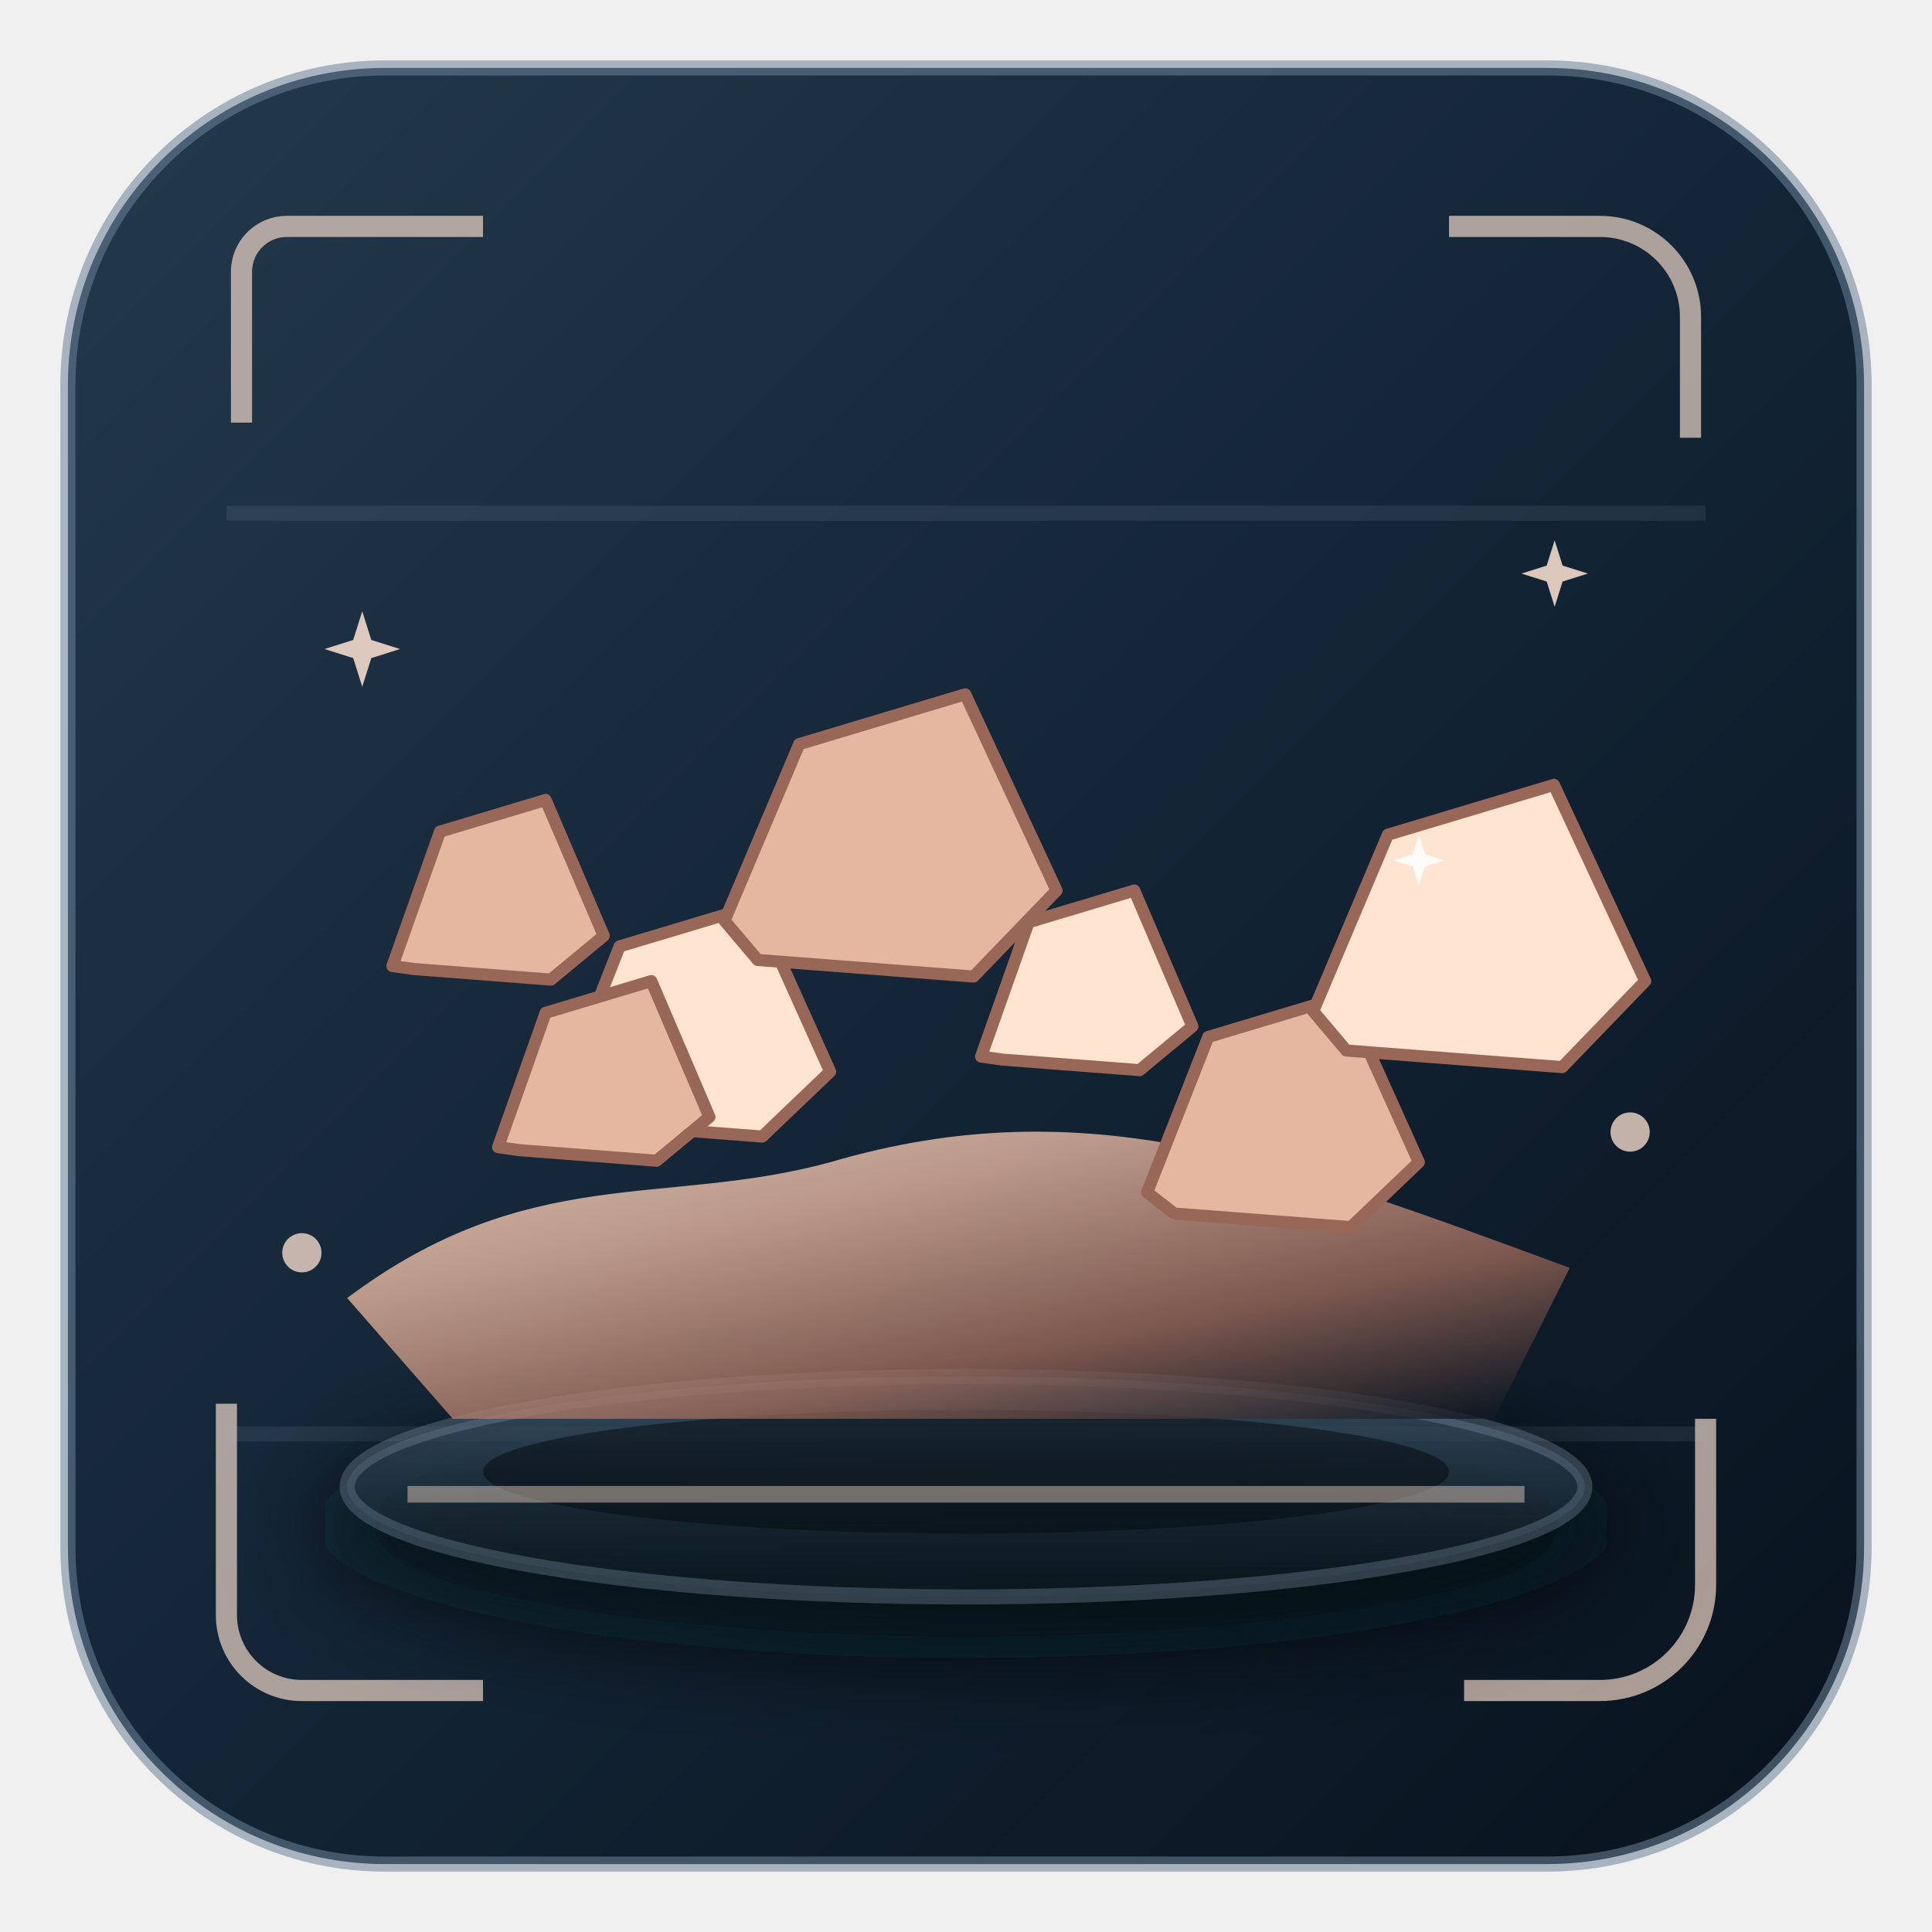
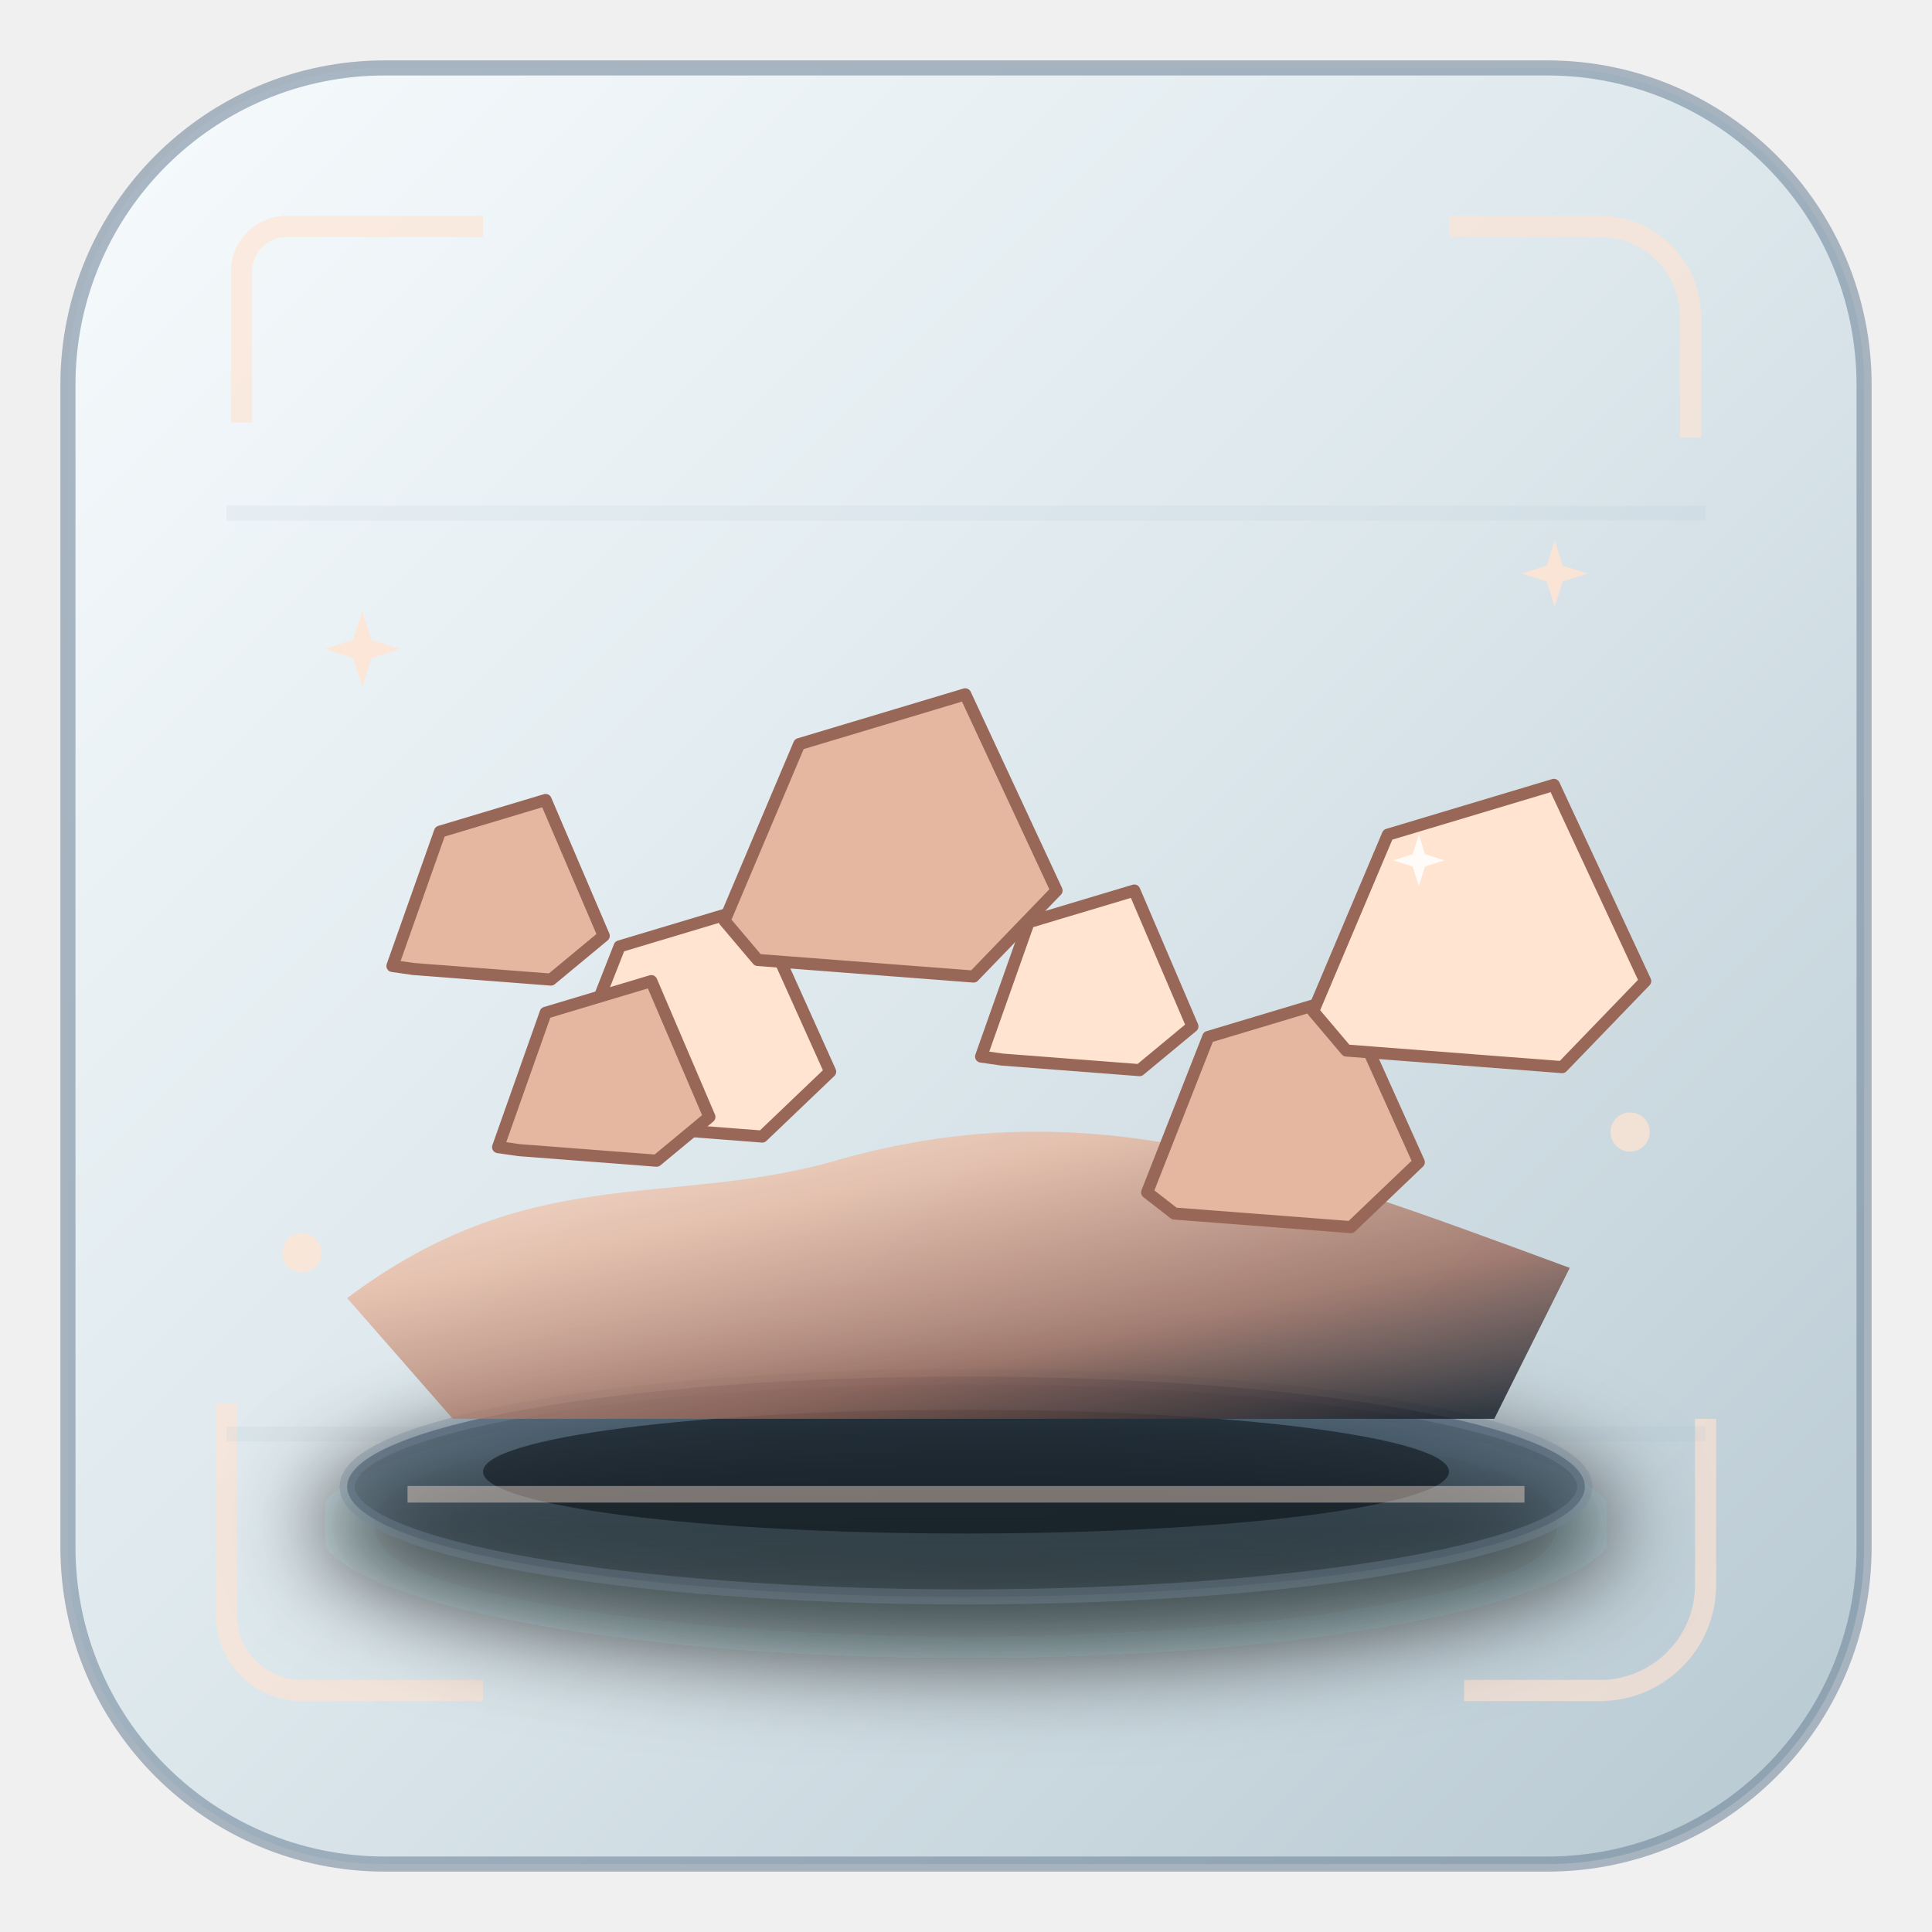
<svg xmlns="http://www.w3.org/2000/svg" width="128" height="128" viewBox="0 0 128 128" role="img" aria-labelledby="omega-coral-aggregate-title omega-coral-aggregate-desc" data-omega-icon-kind="resource" data-omega-icon-id="coral_aggregate">
  <defs>
    <linearGradient id="omega-coral-aggregate-bg" x1="0" y1="0" x2="1" y2="1">
-       <stop offset="0" stop-color="#24394c" />
-       <stop offset=".5" stop-color="#132536" />
-       <stop offset="1" stop-color="#08121d" />
+       <stop offset="0" stop-color="#f7fbfd" />
+       <stop offset=".5" stop-color="#dce7ec" />
+       <stop offset="1" stop-color="#b7c8d1" />
    </linearGradient>
    <linearGradient id="omega-coral-aggregate-metal" x1="0" y1="0" x2=".9" y2="1">
      <stop offset="0" stop-color="#ffe4d2" />
      <stop offset=".32" stop-color="#e6b7a0" />
      <stop offset=".7" stop-color="#996758" />
      <stop offset="1" stop-color="#141b24" />
    </linearGradient>
    <linearGradient id="omega-coral-aggregate-top" x1="0" y1="0" x2="1" y2="1">
      <stop offset="0" stop-color="#ffffff" stop-opacity=".9" />
      <stop offset=".22" stop-color="#ffe4d2" />
      <stop offset="1" stop-color="#e6b7a0" />
    </linearGradient>
    <linearGradient id="omega-coral-aggregate-side" x1="0" y1="0" x2="1" y2=".7">
      <stop offset="0" stop-color="#e6b7a0" />
      <stop offset="1" stop-color="#996758" />
    </linearGradient>
    <linearGradient id="omega-coral-aggregate-floor" x1="0" y1="0" x2="0" y2="1">
      <stop offset="0" stop-color="#41576b" stop-opacity=".85" />
      <stop offset="1" stop-color="#172534" stop-opacity=".25" />
    </linearGradient>
    <filter id="omega-coral-aggregate-shadow" x="-40%" y="-40%" width="180%" height="200%">
      <feGaussianBlur stdDeviation="3.1" />
    </filter>
  </defs>
  <rect x="4.5" y="4.5" width="119" height="119" rx="21" fill="url(#omega-coral-aggregate-bg)" stroke="#6b8297" stroke-opacity=".55" stroke-width="1" />
  <path d="M16 28V18a3 3 0 0 1 3-3h13M96 15h10a6 6 0 0 1 6 6v8M15 93v14a5 5 0 0 0 5 5h12M97 112h9a7 7 0 0 0 7-7V94" fill="none" stroke="#ffe4d2" stroke-opacity=".65" stroke-width="1.4" />
  <path d="M15 34H113M15 95H113" stroke="#a5bac8" stroke-opacity=".11" />
  <ellipse cx="64" cy="101" rx="43" ry="8.8" fill="#02070d" opacity=".7" filter="url(#omega-coral-aggregate-shadow)" />
  <ellipse cx="64" cy="98.5" rx="41" ry="7.3" fill="url(#omega-coral-aggregate-floor)" stroke="#75889a" stroke-opacity=".38" />
  <ellipse cx="64" cy="97.5" rx="32" ry="4.1" fill="#030a10" opacity=".52" />
  <path d="M23 86c12-9 21-6 32-9 17-5 30 0 49 7l-5 10H30Z" fill="url(#omega-coral-aggregate-metal)" opacity=".8" />
  <path d="M26 64 29.15 55.1 36.15 53 40 62 36.5 64.9 27.4 64.2Z" fill="#e6b7a0" stroke="#996758" stroke-width=".8" stroke-linejoin="round" />
  <path d="M37 73 41.05 62.7 50.05 60 55 71 50.5 75.3 38.8 74.4Z" fill="#ffe4d2" stroke="#996758" stroke-width=".8" stroke-linejoin="round" />
  <path d="M48 61 52.95 49.3 63.95 46 70 59 64.5 64.7 50.2 63.6Z" fill="#e6b7a0" stroke="#996758" stroke-width=".8" stroke-linejoin="round" />
  <path d="M65 70 68.15 61.1 75.15 59 79 68 75.5 70.9 66.4 70.2Z" fill="#ffe4d2" stroke="#996758" stroke-width=".8" stroke-linejoin="round" />
  <path d="M76 79 80.05 68.7 89.05 66 94 77 89.5 81.3 77.8 80.4Z" fill="#e6b7a0" stroke="#996758" stroke-width=".8" stroke-linejoin="round" />
  <path d="M87 67 91.95 55.3 102.95 52 109 65 103.5 70.7 89.2 69.6Z" fill="#ffe4d2" stroke="#996758" stroke-width=".8" stroke-linejoin="round" />
  <path d="M33 76 36.15 67.1 43.15 65 47 74 43.5 76.9 34.4 76.2Z" fill="#e6b7a0" stroke="#996758" stroke-width=".8" stroke-linejoin="round" />
  <path d="M24 40.5L24.6 42.4 26.5 43 24.6 43.6 24 45.5 23.4 43.6 21.5 43 23.4 42.4Z" fill="#ffe4d2" opacity=".85" />
  <path d="M103 35.8L103.528 37.472 105.2 38 103.528 38.528 103 40.2 102.472 38.528 100.8 38 102.472 37.472Z" fill="#ffe4d2" opacity=".85" />
  <path d="M94 55.3L94.408 56.592 95.7 57 94.408 57.408 94 58.7 93.592 57.408 92.3 57 93.592 56.592Z" fill="#fff" opacity=".85" />
  <path d="M27 99H101" stroke="#ffe4d2" stroke-opacity=".42" stroke-width="1.1" />
  <circle cx="20" cy="83" r="1.3" fill="#ffe4d2" opacity=".75" />
  <circle cx="108" cy="75" r="1.3" fill="#ffe4d2" opacity=".75" />
</svg>
